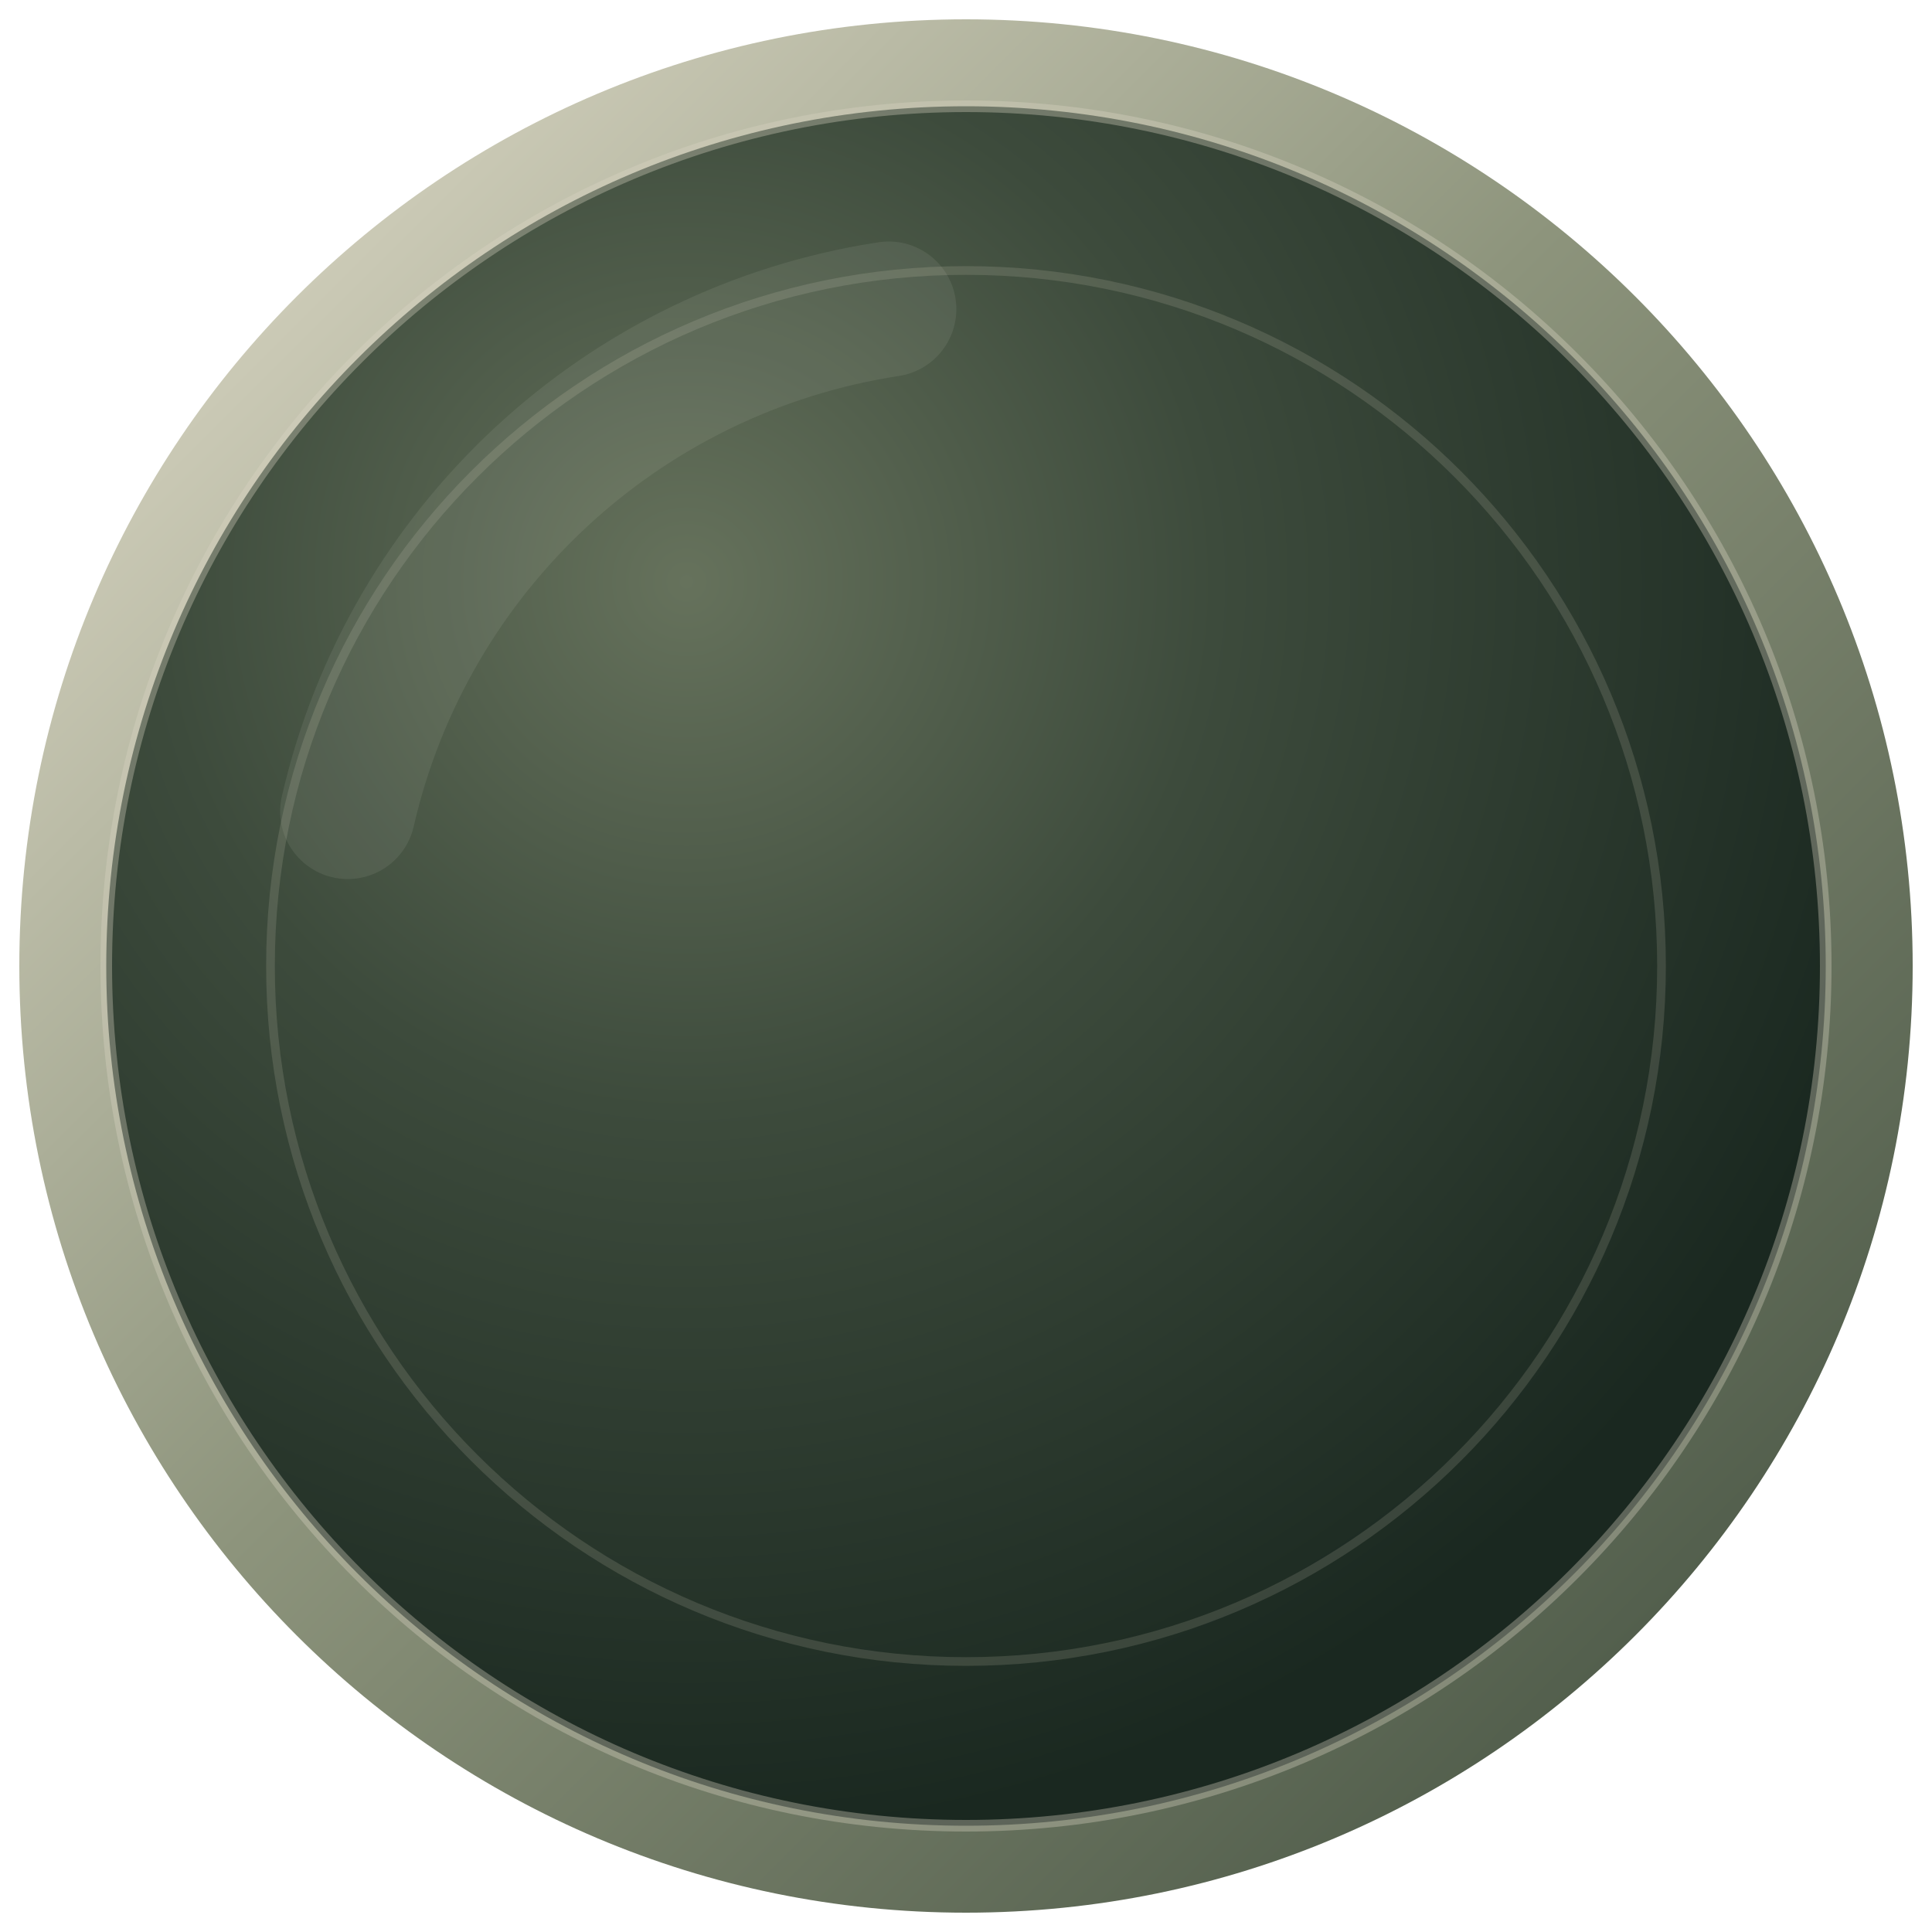
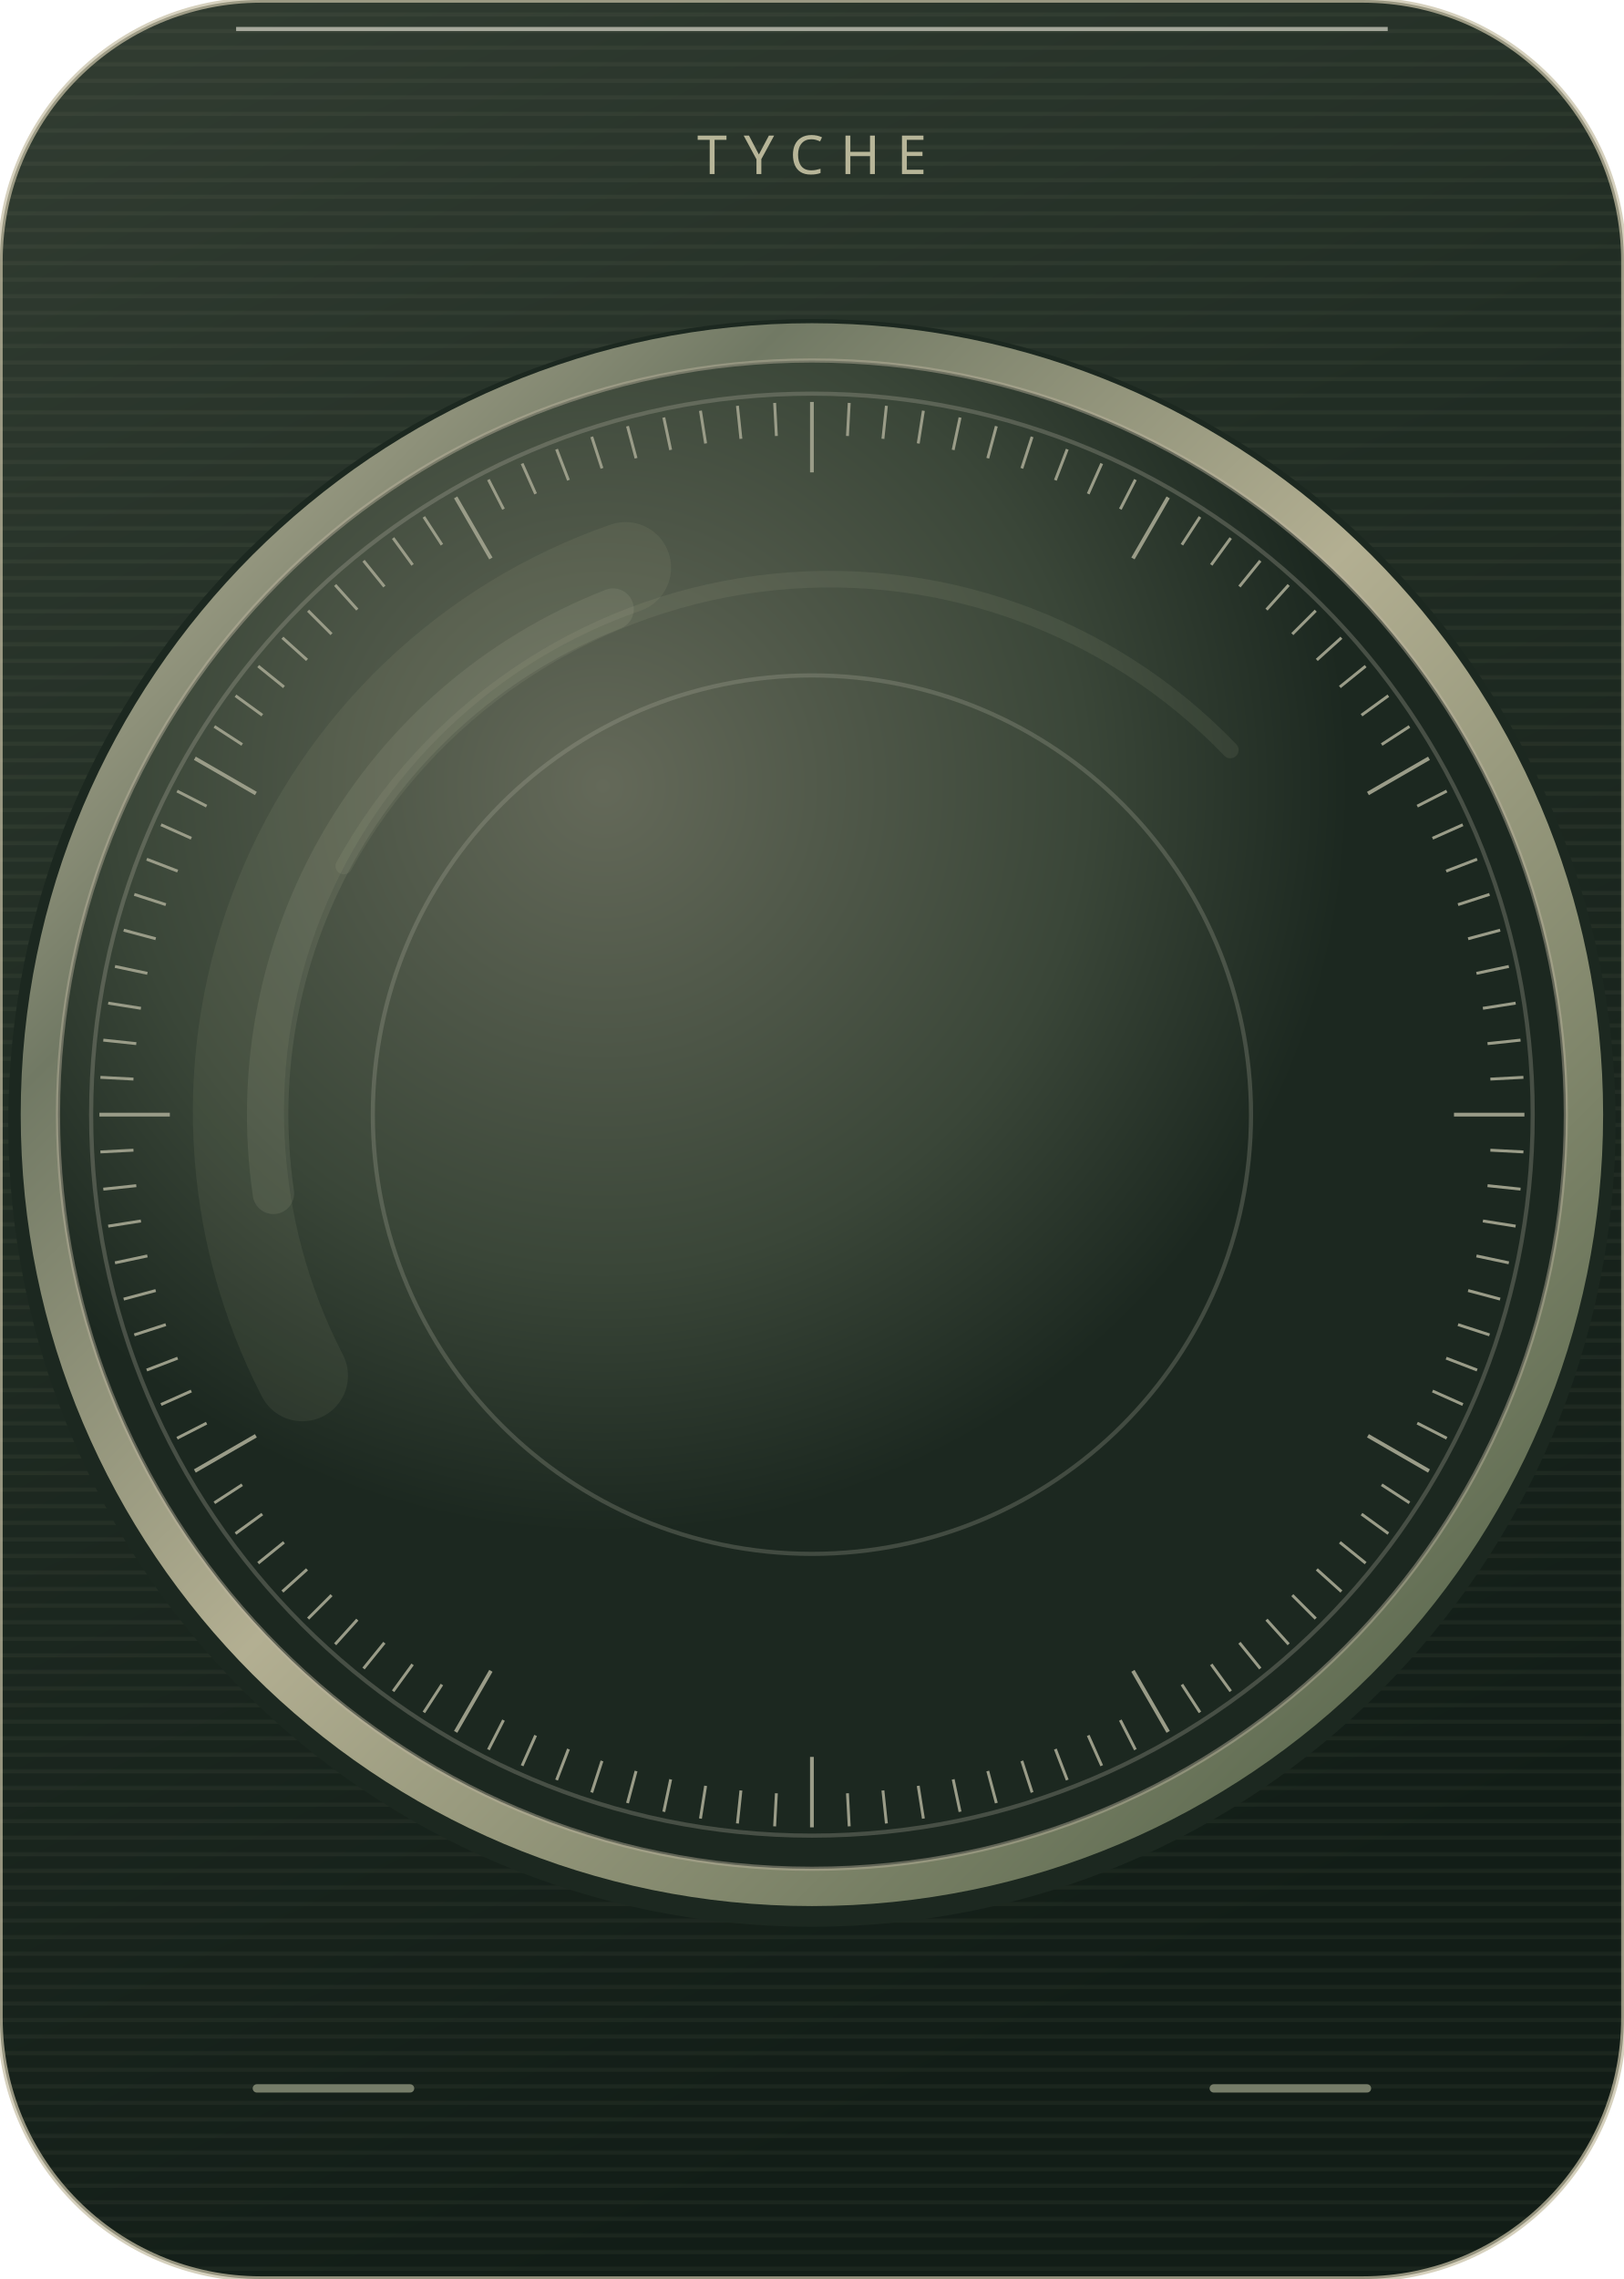
- <svg xmlns="http://www.w3.org/2000/svg" viewBox="0 0 100 100" role="img">
+ <svg xmlns="http://www.w3.org/2000/svg" viewBox="0 0 392 550" role="img" aria-label="살짝 둥근 직사각형 본체 안의 원형 판">
  <defs>
-     <radialGradient id="emerald-basin" cx="34%" cy="28%" r="72%">
-       <stop offset="0" stop-color="#66725c" />
-       <stop offset=".42" stop-color="#3d4b3c" />
-       <stop offset="1" stop-color="#1a2820" />
+     <linearGradient id="body" x1="0" y1="0" x2=".35" y2="1">
+       <stop offset="0" stop-color="#323d32" />
+       <stop offset=".42" stop-color="#212d24" />
+       <stop offset="1" stop-color="#121d17" />
+     </linearGradient>
+     <linearGradient id="rim" x1="0" y1="0" x2="1" y2="1">
+       <stop offset="0" stop-color="#c7c0a5" />
+       <stop offset=".24" stop-color="#717964" />
+       <stop offset=".49" stop-color="#b3af92" />
+       <stop offset="1" stop-color="#44563d" />
+     </linearGradient>
+     <radialGradient id="face" cx="36%" cy="28%">
+       <stop offset="0" stop-color="#646959" />
+       <stop offset=".65" stop-color="#3a4638" />
+       <stop offset="1" stop-color="#1c2820" />
    </radialGradient>
-     <linearGradient id="emerald-rim" x1="0" y1="0" x2="1" y2="1">
-       <stop offset="0" stop-color="#e7e2d0" />
-       <stop offset=".46" stop-color="#8d947c" />
-       <stop offset="1" stop-color="#3e4c3c" />
-     </linearGradient>
+     <pattern id="grain" width="4" height="4" patternUnits="userSpaceOnUse">
+       <rect width="4" height="4" fill="none" />
+       <rect y="3" width="4" height="1" fill="#d8c9a7" fill-opacity=".05" />
+     </pattern>
+     <clipPath id="bodyClip">
+       <rect width="392" height="550" rx="63" />
+     </clipPath>
+     <clipPath id="faceClip">
+       <circle cx="196" cy="269" r="182" />
+     </clipPath>
  </defs>
-   <circle cx="50" cy="50" r="49" fill="url(#emerald-rim)" />
-   <circle cx="50" cy="50" r="44.5" fill="url(#emerald-basin)" />
-   <circle cx="50" cy="50" r="44.5" fill="none" stroke="#d9d4c2" stroke-opacity=".35" stroke-width=".6" />
-   <circle cx="50" cy="50" r="36" fill="none" stroke="#d8d3c0" stroke-opacity=".16" stroke-width=".45" />
-   <path d="M18 42 A 34 34 0 0 1 46 16" fill="none" stroke="#f4f0e2" stroke-opacity=".08" stroke-width="7" stroke-linecap="round" />
+   <g clip-path="url(#bodyClip)">
+     <rect width="392" height="550" rx="63" fill="url(#body)" />
+     <rect width="392" height="550" fill="url(#grain)" />
+   </g>
+   <rect width="392" height="550" rx="63" fill="none" stroke="#c7c0a5" stroke-opacity=".72" stroke-width="1.3" />
+   <path d="M 57 7 H 335" stroke="#f4f0e2" stroke-opacity=".6" />
+   <text x="196" y="42" text-anchor="middle" fill="#b7b598" font-family="ui-sans-serif, system-ui, sans-serif" font-size="13" letter-spacing="4">TYCHE</text>
+   <circle cx="196" cy="271" r="194" fill="#1c2820" />
+   <circle cx="196" cy="269" r="191" fill="url(#rim)" />
+   <circle cx="196" cy="269" r="182" fill="url(#face)" stroke="#c1b8a3" stroke-opacity=".43" stroke-width="1" />
+   <g clip-path="url(#faceClip)" fill="none" stroke="#d8d7b6" stroke-linecap="round">
+     <path d="M 73 332 A 139 139 0 0 1 151 137" stroke-opacity=".07" stroke-width="22" />
+     <path d="M 66 288 A 131 131 0 0 1 148 147" stroke-opacity=".1" stroke-width="10" />
+     <path d="M 83 209 A 134 134 0 0 1 297 181" stroke-opacity=".08" stroke-width="4" />
+   </g>
+   <circle cx="196" cy="269" r="174" fill="none" stroke="#b6b4a4" stroke-opacity=".28" />
+   <path d="M 196.00 114.00 L 196.00 97.00" stroke="#9a9c88" stroke-width="0.91" />
+   <path d="M 204.58 105.22 L 205.00 97.24" stroke="#9a9c88" stroke-width="0.7" />
+   <path d="M 213.14 105.90 L 213.98 97.94" stroke="#9a9c88" stroke-width="0.7" />
+   <path d="M 221.66 107.02 L 222.91 99.12" stroke="#9a9c88" stroke-width="0.7" />
+   <path d="M 230.10 108.58 L 231.76 100.76" stroke="#9a9c88" stroke-width="0.7" />
+   <path d="M 238.45 110.59 L 240.52 102.86" stroke="#9a9c88" stroke-width="0.7" />
+   <path d="M 246.68 113.03 L 249.15 105.42" stroke="#9a9c88" stroke-width="0.7" />
+   <path d="M 254.77 115.89 L 257.64 108.42" stroke="#9a9c88" stroke-width="0.7" />
+   <path d="M 262.70 119.18 L 265.96 111.87" stroke="#9a9c88" stroke-width="0.7" />
+   <path d="M 270.45 122.87 L 274.09 115.75" stroke="#9a9c88" stroke-width="0.7" />
+   <path d="M 273.50 134.77 L 282.00 120.04" stroke="#9a9c88" stroke-width="0.91" />
+   <path d="M 285.32 131.46 L 289.68 124.75" stroke="#9a9c88" stroke-width="0.7" />
+   <path d="M 292.40 136.32 L 297.10 129.85" stroke="#9a9c88" stroke-width="0.7" />
+   <path d="M 299.21 141.55 L 304.24 135.33" stroke="#9a9c88" stroke-width="0.7" />
+   <path d="M 305.74 147.12 L 311.09 141.18" stroke="#9a9c88" stroke-width="0.7" />
+   <path d="M 311.97 153.03 L 317.62 147.38" stroke="#9a9c88" stroke-width="0.7" />
+   <path d="M 317.88 159.26 L 323.82 153.91" stroke="#9a9c88" stroke-width="0.7" />
+   <path d="M 323.45 165.79 L 329.67 160.76" stroke="#9a9c88" stroke-width="0.7" />
+   <path d="M 328.68 172.60 L 335.15 167.90" stroke="#9a9c88" stroke-width="0.7" />
+   <path d="M 333.54 179.68 L 340.25 175.32" stroke="#9a9c88" stroke-width="0.7" />
+   <path d="M 330.23 191.50 L 344.96 183.00" stroke="#9a9c88" stroke-width="0.91" />
+   <path d="M 342.13 194.55 L 349.25 190.91" stroke="#9a9c88" stroke-width="0.7" />
+   <path d="M 345.82 202.30 L 353.13 199.04" stroke="#9a9c88" stroke-width="0.7" />
+   <path d="M 349.11 210.23 L 356.58 207.36" stroke="#9a9c88" stroke-width="0.7" />
+   <path d="M 351.97 218.32 L 359.58 215.85" stroke="#9a9c88" stroke-width="0.7" />
+   <path d="M 354.41 226.55 L 362.14 224.48" stroke="#9a9c88" stroke-width="0.7" />
+   <path d="M 356.42 234.90 L 364.24 233.24" stroke="#9a9c88" stroke-width="0.7" />
+   <path d="M 357.98 243.34 L 365.88 242.09" stroke="#9a9c88" stroke-width="0.7" />
+   <path d="M 359.10 251.86 L 367.06 251.02" stroke="#9a9c88" stroke-width="0.7" />
+   <path d="M 359.78 260.42 L 367.76 260.00" stroke="#9a9c88" stroke-width="0.7" />
+   <path d="M 351.00 269.00 L 368.00 269.00" stroke="#9a9c88" stroke-width="0.91" />
+   <path d="M 359.78 277.58 L 367.76 278.00" stroke="#9a9c88" stroke-width="0.7" />
+   <path d="M 359.10 286.14 L 367.06 286.98" stroke="#9a9c88" stroke-width="0.7" />
+   <path d="M 357.98 294.66 L 365.88 295.91" stroke="#9a9c88" stroke-width="0.7" />
+   <path d="M 356.42 303.10 L 364.24 304.76" stroke="#9a9c88" stroke-width="0.7" />
+   <path d="M 354.41 311.45 L 362.14 313.52" stroke="#9a9c88" stroke-width="0.7" />
+   <path d="M 351.97 319.68 L 359.58 322.15" stroke="#9a9c88" stroke-width="0.7" />
+   <path d="M 349.11 327.77 L 356.58 330.64" stroke="#9a9c88" stroke-width="0.7" />
+   <path d="M 345.82 335.70 L 353.13 338.96" stroke="#9a9c88" stroke-width="0.7" />
+   <path d="M 342.13 343.45 L 349.25 347.09" stroke="#9a9c88" stroke-width="0.7" />
+   <path d="M 330.23 346.50 L 344.96 355.00" stroke="#9a9c88" stroke-width="0.91" />
+   <path d="M 333.54 358.32 L 340.25 362.68" stroke="#9a9c88" stroke-width="0.7" />
+   <path d="M 328.68 365.40 L 335.15 370.10" stroke="#9a9c88" stroke-width="0.7" />
+   <path d="M 323.45 372.21 L 329.67 377.24" stroke="#9a9c88" stroke-width="0.7" />
+   <path d="M 317.88 378.74 L 323.82 384.09" stroke="#9a9c88" stroke-width="0.7" />
+   <path d="M 311.97 384.97 L 317.62 390.62" stroke="#9a9c88" stroke-width="0.7" />
+   <path d="M 305.74 390.88 L 311.09 396.82" stroke="#9a9c88" stroke-width="0.7" />
+   <path d="M 299.21 396.45 L 304.24 402.67" stroke="#9a9c88" stroke-width="0.7" />
+   <path d="M 292.40 401.68 L 297.10 408.15" stroke="#9a9c88" stroke-width="0.7" />
+   <path d="M 285.32 406.54 L 289.68 413.25" stroke="#9a9c88" stroke-width="0.7" />
+   <path d="M 273.50 403.23 L 282.00 417.96" stroke="#9a9c88" stroke-width="0.91" />
+   <path d="M 270.45 415.13 L 274.09 422.25" stroke="#9a9c88" stroke-width="0.7" />
+   <path d="M 262.70 418.82 L 265.96 426.13" stroke="#9a9c88" stroke-width="0.7" />
+   <path d="M 254.77 422.11 L 257.64 429.58" stroke="#9a9c88" stroke-width="0.7" />
+   <path d="M 246.68 424.97 L 249.15 432.58" stroke="#9a9c88" stroke-width="0.7" />
+   <path d="M 238.45 427.41 L 240.52 435.14" stroke="#9a9c88" stroke-width="0.7" />
+   <path d="M 230.10 429.42 L 231.76 437.24" stroke="#9a9c88" stroke-width="0.7" />
+   <path d="M 221.66 430.98 L 222.91 438.88" stroke="#9a9c88" stroke-width="0.7" />
+   <path d="M 213.14 432.10 L 213.98 440.06" stroke="#9a9c88" stroke-width="0.7" />
+   <path d="M 204.58 432.78 L 205.00 440.76" stroke="#9a9c88" stroke-width="0.7" />
+   <path d="M 196.00 424.00 L 196.00 441.00" stroke="#9a9c88" stroke-width="0.91" />
+   <path d="M 187.42 432.78 L 187.00 440.76" stroke="#9a9c88" stroke-width="0.7" />
+   <path d="M 178.86 432.10 L 178.02 440.06" stroke="#9a9c88" stroke-width="0.7" />
+   <path d="M 170.34 430.98 L 169.09 438.88" stroke="#9a9c88" stroke-width="0.7" />
+   <path d="M 161.90 429.42 L 160.24 437.24" stroke="#9a9c88" stroke-width="0.7" />
+   <path d="M 153.55 427.41 L 151.48 435.14" stroke="#9a9c88" stroke-width="0.7" />
+   <path d="M 145.32 424.97 L 142.85 432.58" stroke="#9a9c88" stroke-width="0.7" />
+   <path d="M 137.23 422.11 L 134.36 429.58" stroke="#9a9c88" stroke-width="0.7" />
+   <path d="M 129.30 418.82 L 126.04 426.13" stroke="#9a9c88" stroke-width="0.7" />
+   <path d="M 121.55 415.13 L 117.91 422.25" stroke="#9a9c88" stroke-width="0.7" />
+   <path d="M 118.50 403.23 L 110.00 417.96" stroke="#9a9c88" stroke-width="0.91" />
+   <path d="M 106.68 406.54 L 102.32 413.25" stroke="#9a9c88" stroke-width="0.7" />
+   <path d="M 99.60 401.68 L 94.90 408.15" stroke="#9a9c88" stroke-width="0.7" />
+   <path d="M 92.79 396.45 L 87.76 402.67" stroke="#9a9c88" stroke-width="0.7" />
+   <path d="M 86.26 390.88 L 80.91 396.82" stroke="#9a9c88" stroke-width="0.7" />
+   <path d="M 80.03 384.97 L 74.38 390.62" stroke="#9a9c88" stroke-width="0.7" />
+   <path d="M 74.12 378.74 L 68.18 384.09" stroke="#9a9c88" stroke-width="0.7" />
+   <path d="M 68.55 372.21 L 62.33 377.24" stroke="#9a9c88" stroke-width="0.7" />
+   <path d="M 63.32 365.40 L 56.85 370.10" stroke="#9a9c88" stroke-width="0.7" />
+   <path d="M 58.46 358.32 L 51.75 362.68" stroke="#9a9c88" stroke-width="0.7" />
+   <path d="M 61.77 346.50 L 47.04 355.00" stroke="#9a9c88" stroke-width="0.91" />
+   <path d="M 49.87 343.45 L 42.75 347.09" stroke="#9a9c88" stroke-width="0.7" />
+   <path d="M 46.18 335.70 L 38.87 338.96" stroke="#9a9c88" stroke-width="0.7" />
+   <path d="M 42.89 327.77 L 35.42 330.64" stroke="#9a9c88" stroke-width="0.7" />
+   <path d="M 40.03 319.68 L 32.42 322.15" stroke="#9a9c88" stroke-width="0.7" />
+   <path d="M 37.59 311.45 L 29.86 313.52" stroke="#9a9c88" stroke-width="0.7" />
+   <path d="M 35.58 303.10 L 27.76 304.76" stroke="#9a9c88" stroke-width="0.7" />
+   <path d="M 34.02 294.66 L 26.12 295.91" stroke="#9a9c88" stroke-width="0.7" />
+   <path d="M 32.90 286.14 L 24.94 286.98" stroke="#9a9c88" stroke-width="0.7" />
+   <path d="M 32.22 277.58 L 24.24 278.00" stroke="#9a9c88" stroke-width="0.7" />
+   <path d="M 41.00 269.00 L 24.00 269.00" stroke="#9a9c88" stroke-width="0.91" />
+   <path d="M 32.22 260.42 L 24.24 260.00" stroke="#9a9c88" stroke-width="0.7" />
+   <path d="M 32.90 251.86 L 24.94 251.02" stroke="#9a9c88" stroke-width="0.7" />
+   <path d="M 34.02 243.34 L 26.12 242.09" stroke="#9a9c88" stroke-width="0.7" />
+   <path d="M 35.58 234.90 L 27.76 233.24" stroke="#9a9c88" stroke-width="0.7" />
+   <path d="M 37.59 226.55 L 29.86 224.48" stroke="#9a9c88" stroke-width="0.7" />
+   <path d="M 40.03 218.32 L 32.42 215.85" stroke="#9a9c88" stroke-width="0.7" />
+   <path d="M 42.89 210.23 L 35.42 207.36" stroke="#9a9c88" stroke-width="0.7" />
+   <path d="M 46.18 202.30 L 38.87 199.04" stroke="#9a9c88" stroke-width="0.7" />
+   <path d="M 49.87 194.55 L 42.75 190.91" stroke="#9a9c88" stroke-width="0.7" />
+   <path d="M 61.77 191.50 L 47.04 183.00" stroke="#9a9c88" stroke-width="0.91" />
+   <path d="M 58.46 179.68 L 51.75 175.32" stroke="#9a9c88" stroke-width="0.7" />
+   <path d="M 63.32 172.60 L 56.85 167.90" stroke="#9a9c88" stroke-width="0.7" />
+   <path d="M 68.55 165.79 L 62.33 160.76" stroke="#9a9c88" stroke-width="0.7" />
+   <path d="M 74.12 159.26 L 68.18 153.91" stroke="#9a9c88" stroke-width="0.7" />
+   <path d="M 80.03 153.03 L 74.38 147.38" stroke="#9a9c88" stroke-width="0.7" />
+   <path d="M 86.26 147.12 L 80.91 141.18" stroke="#9a9c88" stroke-width="0.7" />
+   <path d="M 92.79 141.55 L 87.76 135.33" stroke="#9a9c88" stroke-width="0.7" />
+   <path d="M 99.60 136.32 L 94.90 129.85" stroke="#9a9c88" stroke-width="0.7" />
+   <path d="M 106.68 131.46 L 102.32 124.75" stroke="#9a9c88" stroke-width="0.7" />
+   <path d="M 118.50 134.77 L 110.00 120.04" stroke="#9a9c88" stroke-width="0.91" />
+   <path d="M 121.55 122.87 L 117.91 115.75" stroke="#9a9c88" stroke-width="0.7" />
+   <path d="M 129.30 119.18 L 126.04 111.87" stroke="#9a9c88" stroke-width="0.7" />
+   <path d="M 137.23 115.89 L 134.36 108.42" stroke="#9a9c88" stroke-width="0.7" />
+   <path d="M 145.32 113.03 L 142.85 105.42" stroke="#9a9c88" stroke-width="0.7" />
+   <path d="M 153.55 110.59 L 151.48 102.86" stroke="#9a9c88" stroke-width="0.7" />
+   <path d="M 161.90 108.58 L 160.24 100.76" stroke="#9a9c88" stroke-width="0.7" />
+   <path d="M 170.34 107.02 L 169.09 99.12" stroke="#9a9c88" stroke-width="0.7" />
+   <path d="M 178.86 105.90 L 178.02 97.94" stroke="#9a9c88" stroke-width="0.7" />
+   <path d="M 187.42 105.22 L 187.00 97.24" stroke="#9a9c88" stroke-width="0.7" />
+   <circle cx="196" cy="269" r="106" fill="none" stroke="#b6b4a4" stroke-opacity=".25" />
+   <path d="M 62 504 H 99 M 293 504 H 330" stroke="#767d69" stroke-width="2" stroke-linecap="round" />
</svg>
